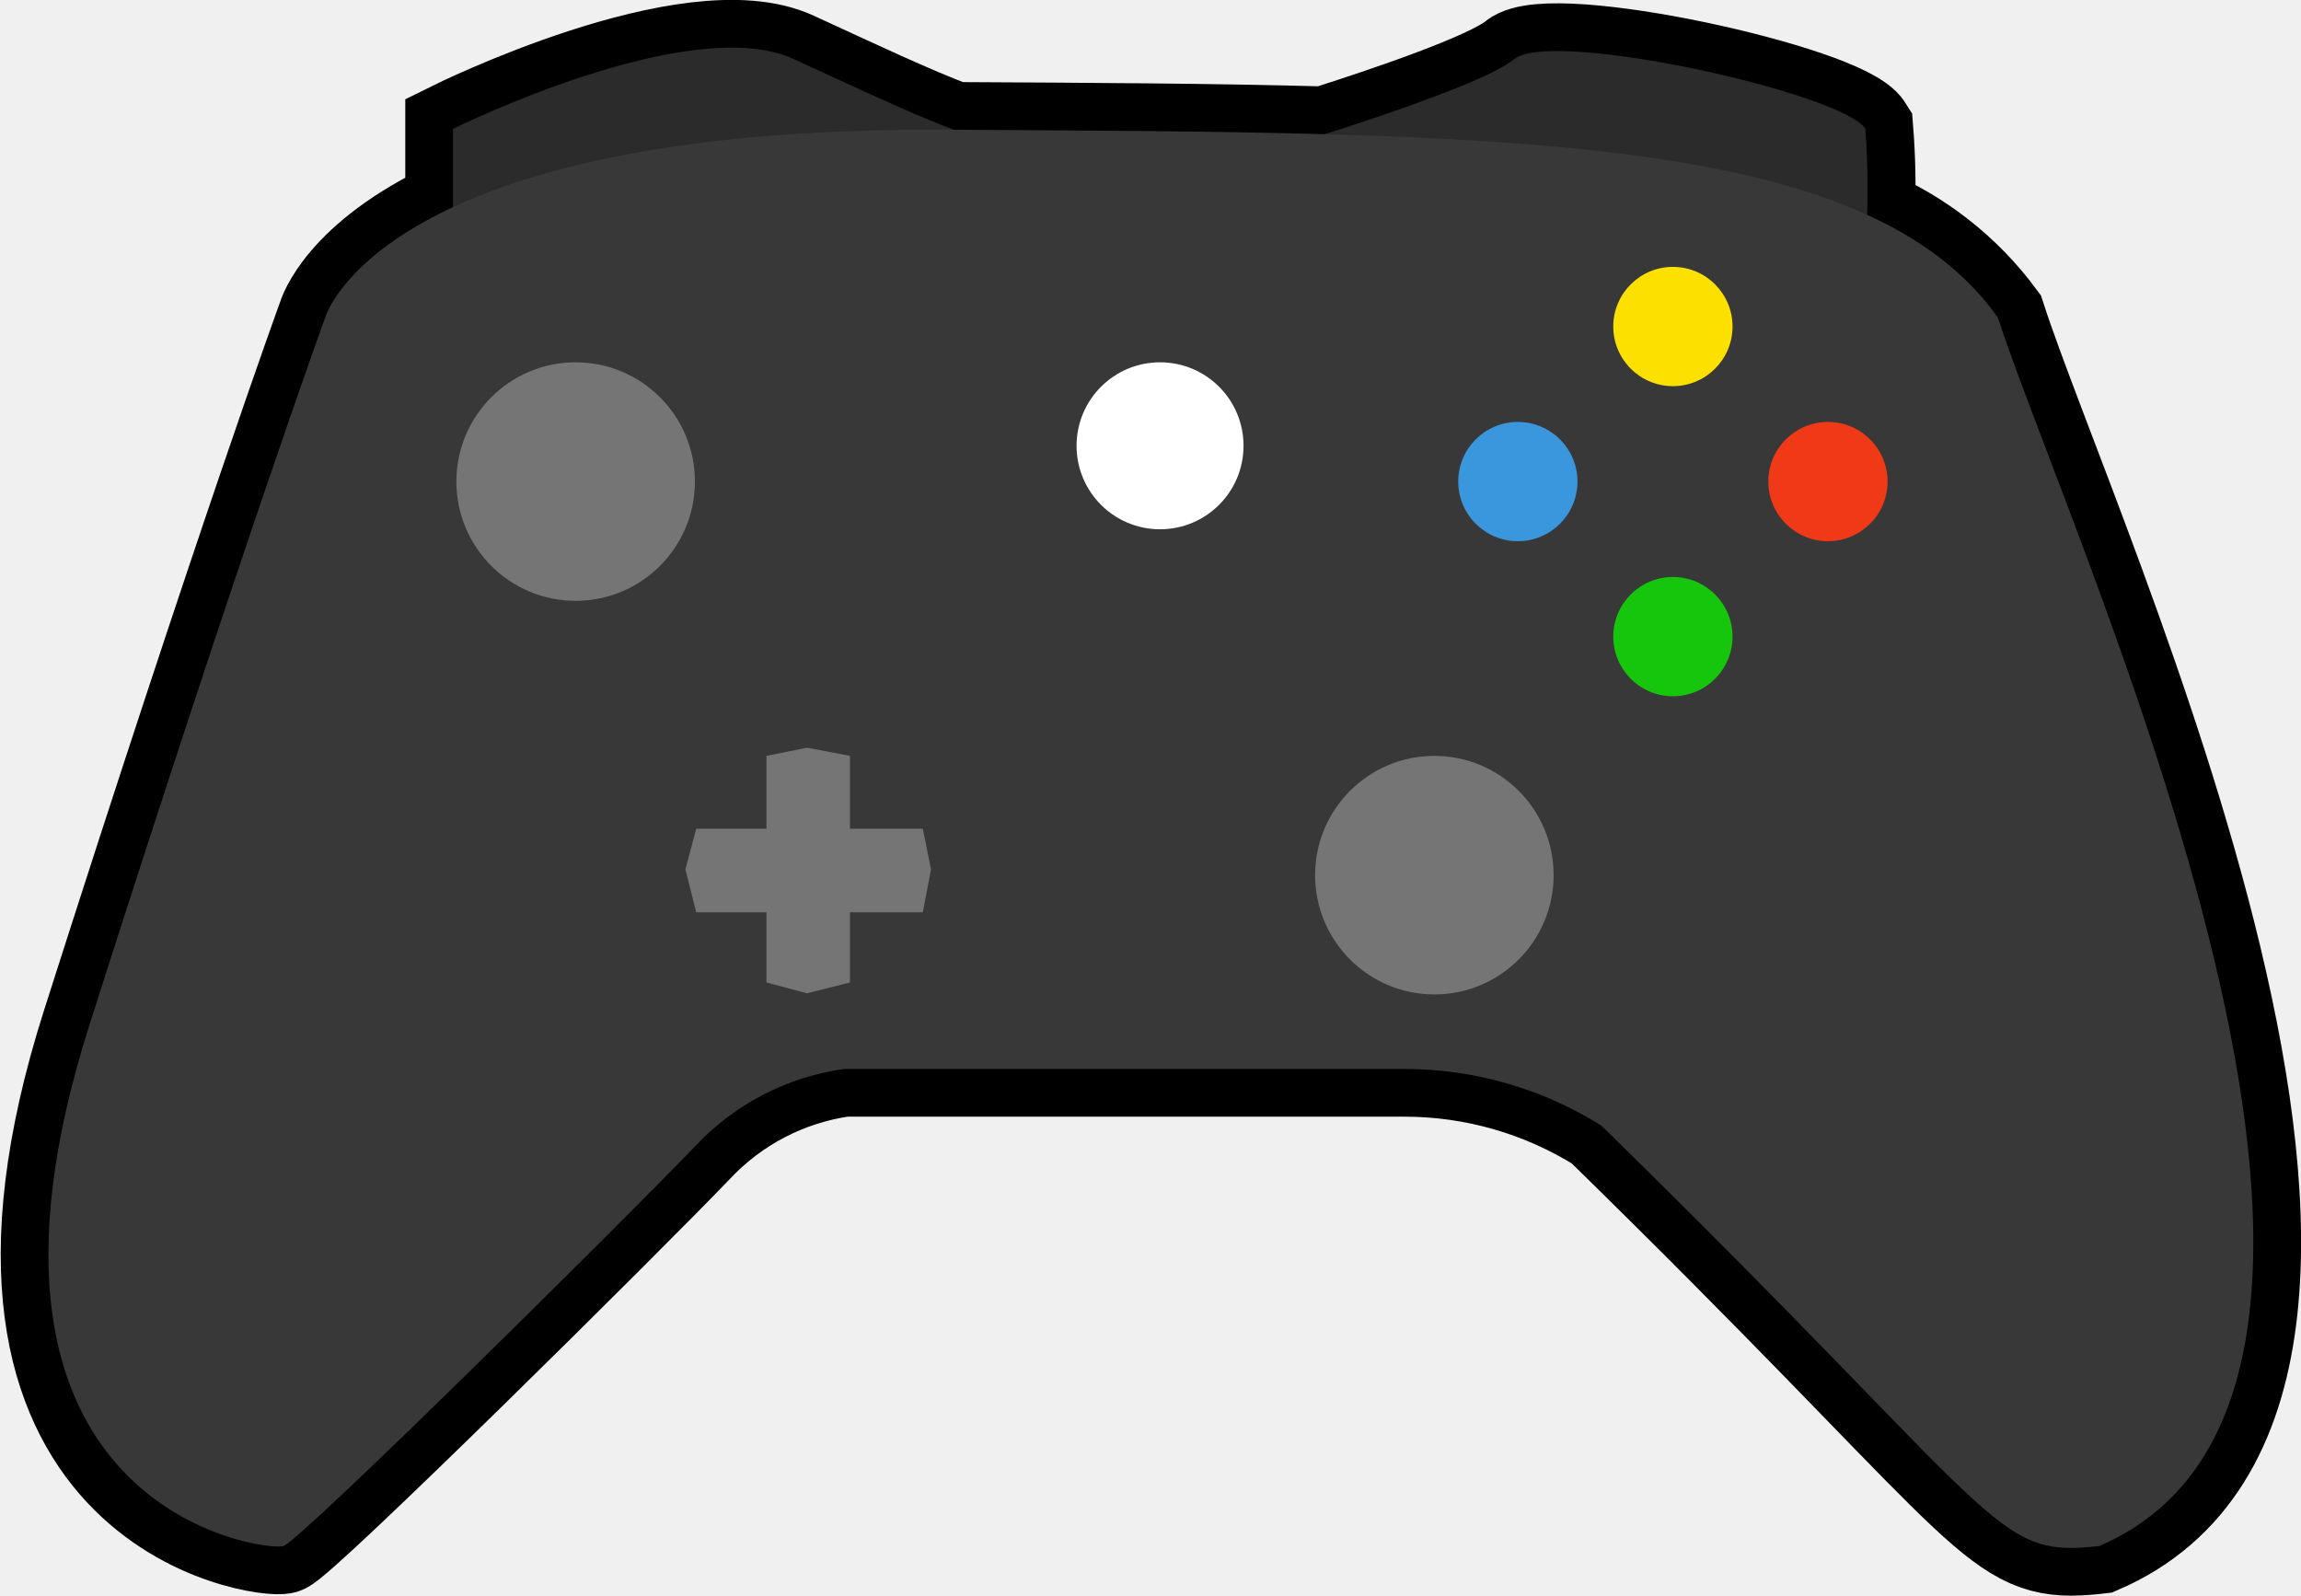
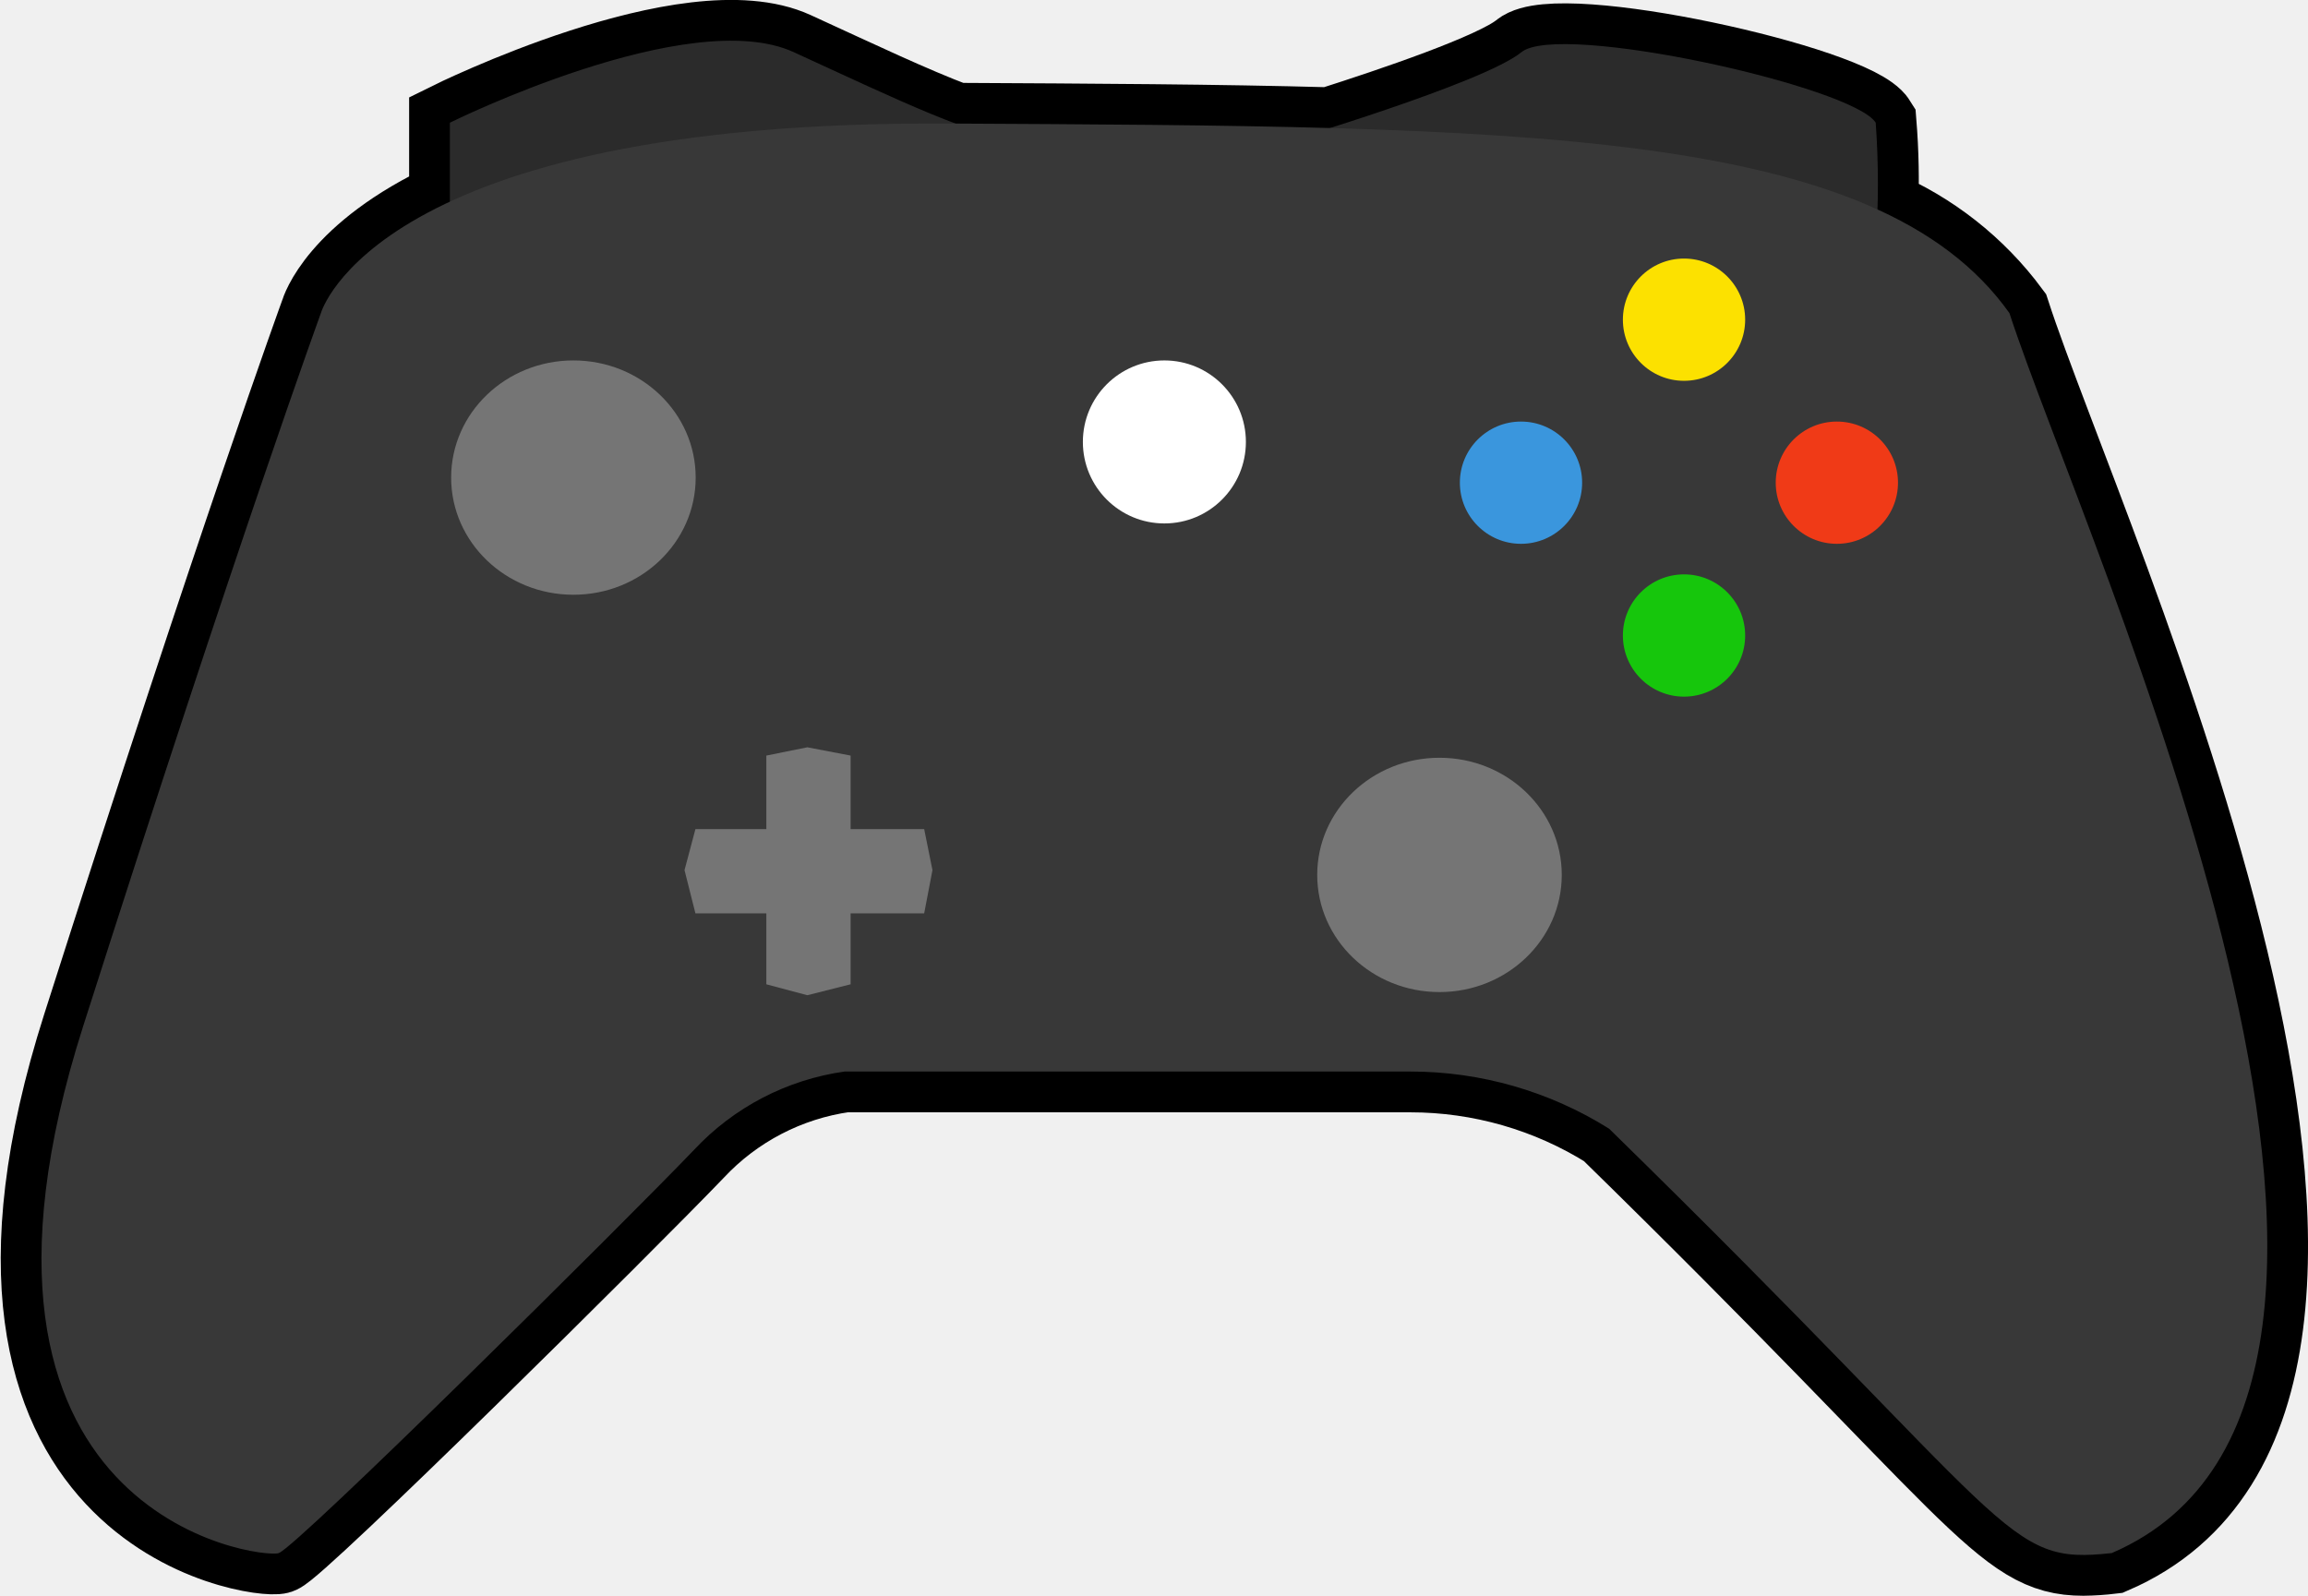
- <svg xmlns="http://www.w3.org/2000/svg" width="192.93" height="133.785" viewBox="0 0 192.93 133.785">
-   <g id="controle" transform="translate(-111.734 -109.623)">
-     <path id="União_1" data-name="União 1" d="M-66.794-1244.616a31.035,31.035,0,0,0-16.5-4.75h-47a21.135,21.135,0,0,0-12.5,6.5c-5.75,6-33,33-34.5,33.5s-29.25-3-16.249-43.75,19.75-59.251,19.75-59.251,1.386-4.919,10.715-9.259v-6.562s19.857-9.857,28.571-5.857c5.3,2.434,9.76,4.551,13.434,5.932,11.4.06,21.772.11,31.1.37,5.2-1.655,13.749-4.545,15.9-6.3,3.143-2.571,27.572,2.857,29.428,5.857a60.547,60.547,0,0,1,.148,7.207,26.391,26.391,0,0,1,10.959,8.614c6.25,19.25,39.251,89.751,8.5,103a21.7,21.7,0,0,1-2.375.158C-34.1-1209.208-35.953-1214.453-66.794-1244.616Z" transform="translate(312.794 1448.616)" stroke="#000" stroke-linecap="round" stroke-width="8" />
-     <path id="Caminho_1384" data-name="Caminho 1384" d="M149.714,128.286v-7.857s19.857-9.857,28.571-5.857,15.143,7.143,19.571,7.571,20.857,0,20.857,0,16.857-5,20-7.571,27.571,2.857,29.429,5.857a70.971,70.971,0,0,1,0,10.143L149.714,129" fill="#2b2b2b" />
-     <path id="Caminho_1383" data-name="Caminho 1383" d="M135.5,239.25c-1.5.5-29.25-3-16.25-43.75S139,136.25,139,136.25s4.5-16,52-15.75,77.25.25,88.25,15.75c6.25,19.25,39.25,89.75,8.5,103-9,1-7.583-1.833-41.75-35.25a31.036,31.036,0,0,0-16.5-4.75h-47a21.136,21.136,0,0,0-12.5,6.5C164.25,211.75,137,238.75,135.5,239.25Z" fill="#383838" />
-     <circle id="Elipse_53" data-name="Elipse 53" cx="10" cy="10" r="10" transform="translate(150 140)" fill="#757575" />
-     <circle id="Elipse_54" data-name="Elipse 54" cx="10" cy="10" r="10" transform="translate(222 173)" fill="#757575" />
-     <circle id="Elipse_55" data-name="Elipse 55" cx="7" cy="7" r="7" transform="translate(202 140)" fill="#fff" />
-     <circle id="Elipse_56" data-name="Elipse 56" cx="5" cy="5" r="5" transform="translate(234 145)" fill="#3a96dd" />
-     <circle id="Elipse_57" data-name="Elipse 57" cx="5" cy="5" r="5" transform="translate(247 132)" fill="#fce100" />
-     <circle id="Elipse_58" data-name="Elipse 58" cx="5" cy="5" r="5" transform="translate(260 145)" fill="#f03a17" />
-     <circle id="Elipse_59" data-name="Elipse 59" cx="5" cy="5" r="5" transform="translate(247 158)" fill="#16c60c" />
-     <g id="Grupo_2076" data-name="Grupo 2076">
-       <path id="Caminho_1385" data-name="Caminho 1385" d="M0,0,3.406-.687,7,0V19l-3.594.906L0,19Z" transform="translate(176 173)" fill="#757575" />
-       <path id="Caminho_1386" data-name="Caminho 1386" d="M0,0,3.406-.687,7,0V19l-3.594.906L0,19Z" transform="translate(189.109 179.109) rotate(90)" fill="#757575" />
+ <svg xmlns="http://www.w3.org/2000/svg" width="226.516" height="156.635" viewBox="0 0 226.516 156.635">
+   <g id="controle" transform="translate(-111.723 -109.621)">
+     <path id="União_1" data-name="União 1" d="M153.855,106.8a36.672,36.672,0,0,0-19.5-5.613H78.821a24.973,24.973,0,0,0-14.769,7.681c-6.794,7.089-38.994,38.993-40.767,39.584s-34.563-3.545-19.2-51.7S27.421,26.744,27.421,26.744,29.059,20.932,40.082,15.8V8.049S63.545-3.6,73.842,1.128C80.108,4,85.375,6.506,89.717,8.138c13.474.071,25.726.13,36.747.437,6.146-1.956,16.246-5.371,18.783-7.447C148.96-1.91,177.825,4.5,180.019,8.049a71.547,71.547,0,0,1,.175,8.516,31.184,31.184,0,0,1,12.949,10.179c7.386,22.746,46.38,106.052,10.044,121.708a25.636,25.636,0,0,1-2.806.187C192.481,148.639,190.3,142.442,153.855,106.8Z" transform="translate(115.794 113.616)" stroke="#000" stroke-linecap="round" stroke-width="8" />
+     <path id="Caminho_1384" data-name="Caminho 1384" d="M149.714,130.95v-9.284s23.464-11.647,33.761-6.921,17.893,8.44,23.126,8.947,24.645,0,24.645,0,19.919-5.908,23.632-8.947,32.579,3.376,34.774,6.921a83.859,83.859,0,0,1,0,11.985l-139.938-1.857" transform="translate(6.161 0)" fill="#2b2b2b" />
+     <path id="Caminho_1383" data-name="Caminho 1383" d="M139.079,260.818c-1.772.591-34.563-3.545-19.2-51.7s23.337-70.011,23.337-70.011,5.317-18.906,61.444-18.611,91.281.3,104.278,18.611c7.385,22.746,46.379,106.051,10.044,121.707-10.635,1.182-8.961-2.166-49.333-41.652a36.673,36.673,0,0,0-19.5-5.613H194.616a24.975,24.975,0,0,0-14.77,7.681C173.051,228.324,140.852,260.228,139.079,260.818Z" transform="translate(0 1.25)" fill="#383838" />
+     <ellipse id="Elipse_53" data-name="Elipse 53" cx="12" cy="11.5" rx="12" ry="11.5" transform="translate(156 145)" fill="#757575" />
+     <ellipse id="Elipse_54" data-name="Elipse 54" cx="12" cy="11.5" rx="12" ry="11.5" transform="translate(241 184)" fill="#757575" />
+     <circle id="Elipse_55" data-name="Elipse 55" cx="8" cy="8" r="8" transform="translate(218 145)" fill="#fff" />
+     <circle id="Elipse_56" data-name="Elipse 56" cx="6" cy="6" r="6" transform="translate(255 151)" fill="#3a96dd" />
+     <circle id="Elipse_57" data-name="Elipse 57" cx="6" cy="6" r="6" transform="translate(271 135)" fill="#fce100" />
+     <circle id="Elipse_58" data-name="Elipse 58" cx="6" cy="6" r="6" transform="translate(286 151)" fill="#f03a17" />
+     <circle id="Elipse_59" data-name="Elipse 59" cx="6" cy="6" r="6" transform="translate(271 166)" fill="#16c60c" />
+     <g id="Grupo_2076" data-name="Grupo 2076" transform="translate(178.904 182.973)">
+       <path id="Caminho_1385" data-name="Caminho 1385" d="M0,.125,4.025-.687,8.271.125V22.576L4.025,23.647,0,22.576Z" transform="translate(8.031 0.688)" fill="#757575" />
+       <path id="Caminho_1386" data-name="Caminho 1386" d="M0,.812,4.025,0,8.271.812V23.263L4.025,24.334,0,23.263Z" transform="translate(24.334 8.031) rotate(90)" fill="#757575" />
    </g>
  </g>
</svg>
